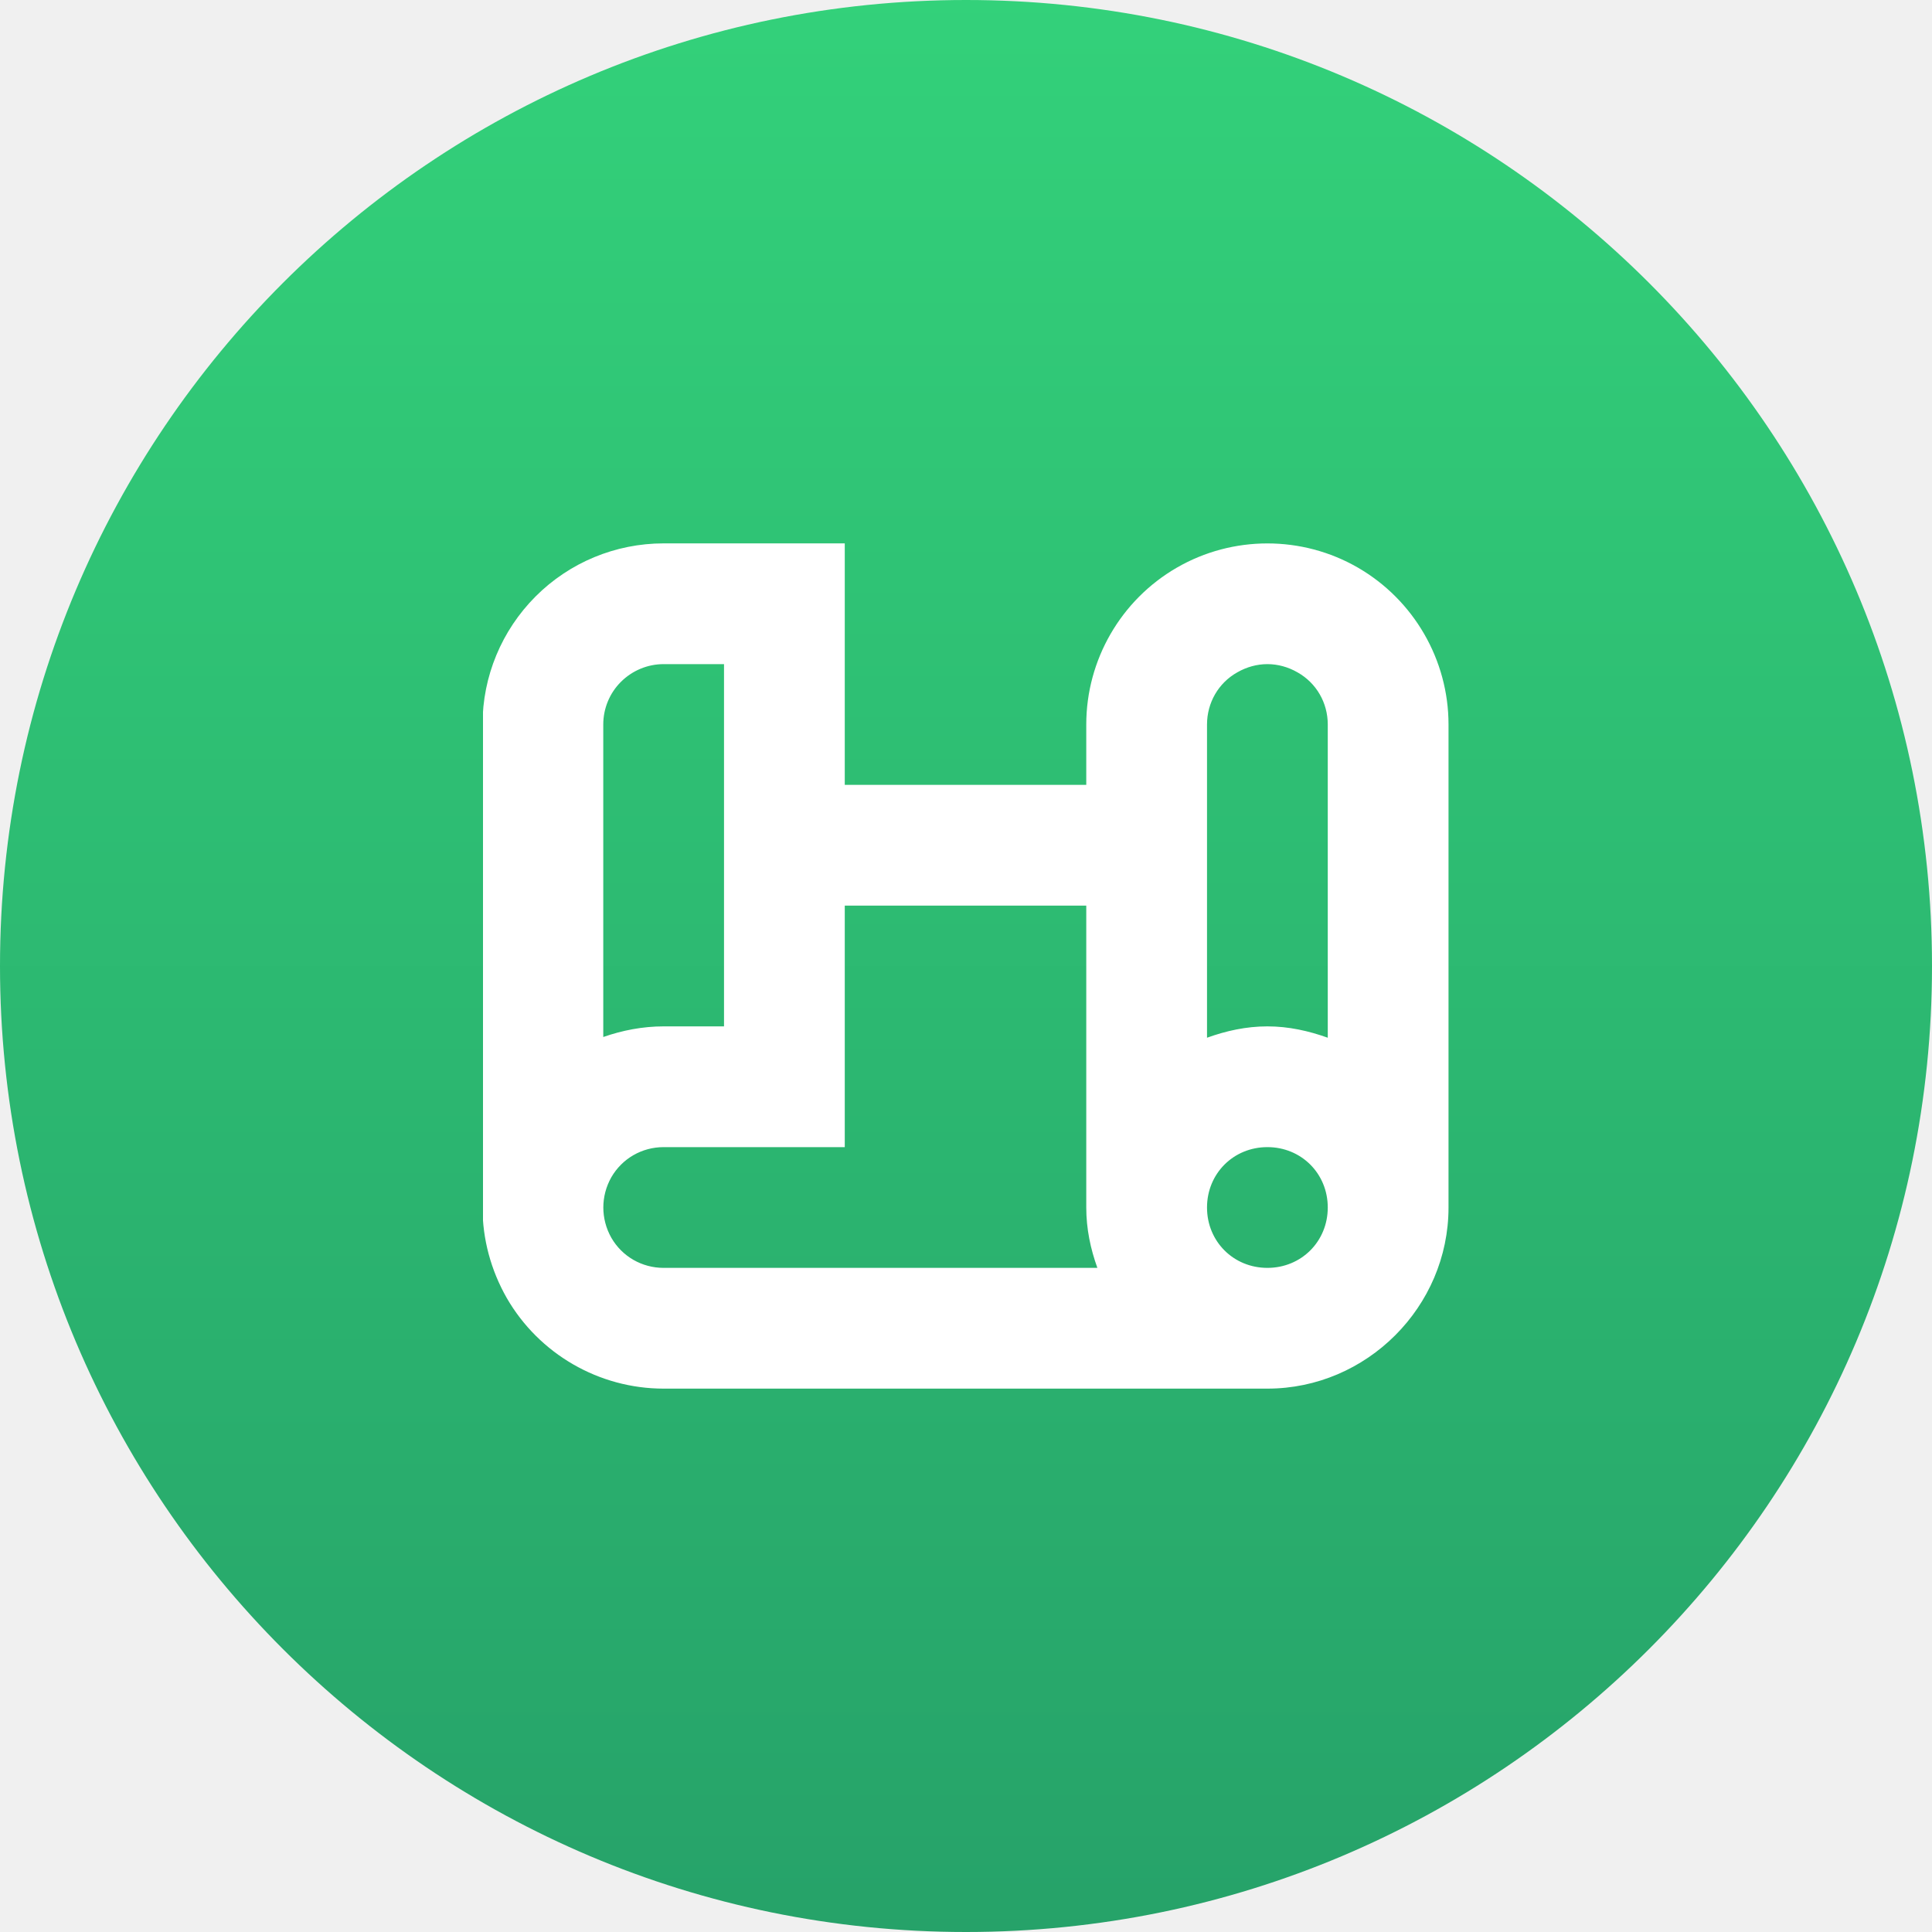
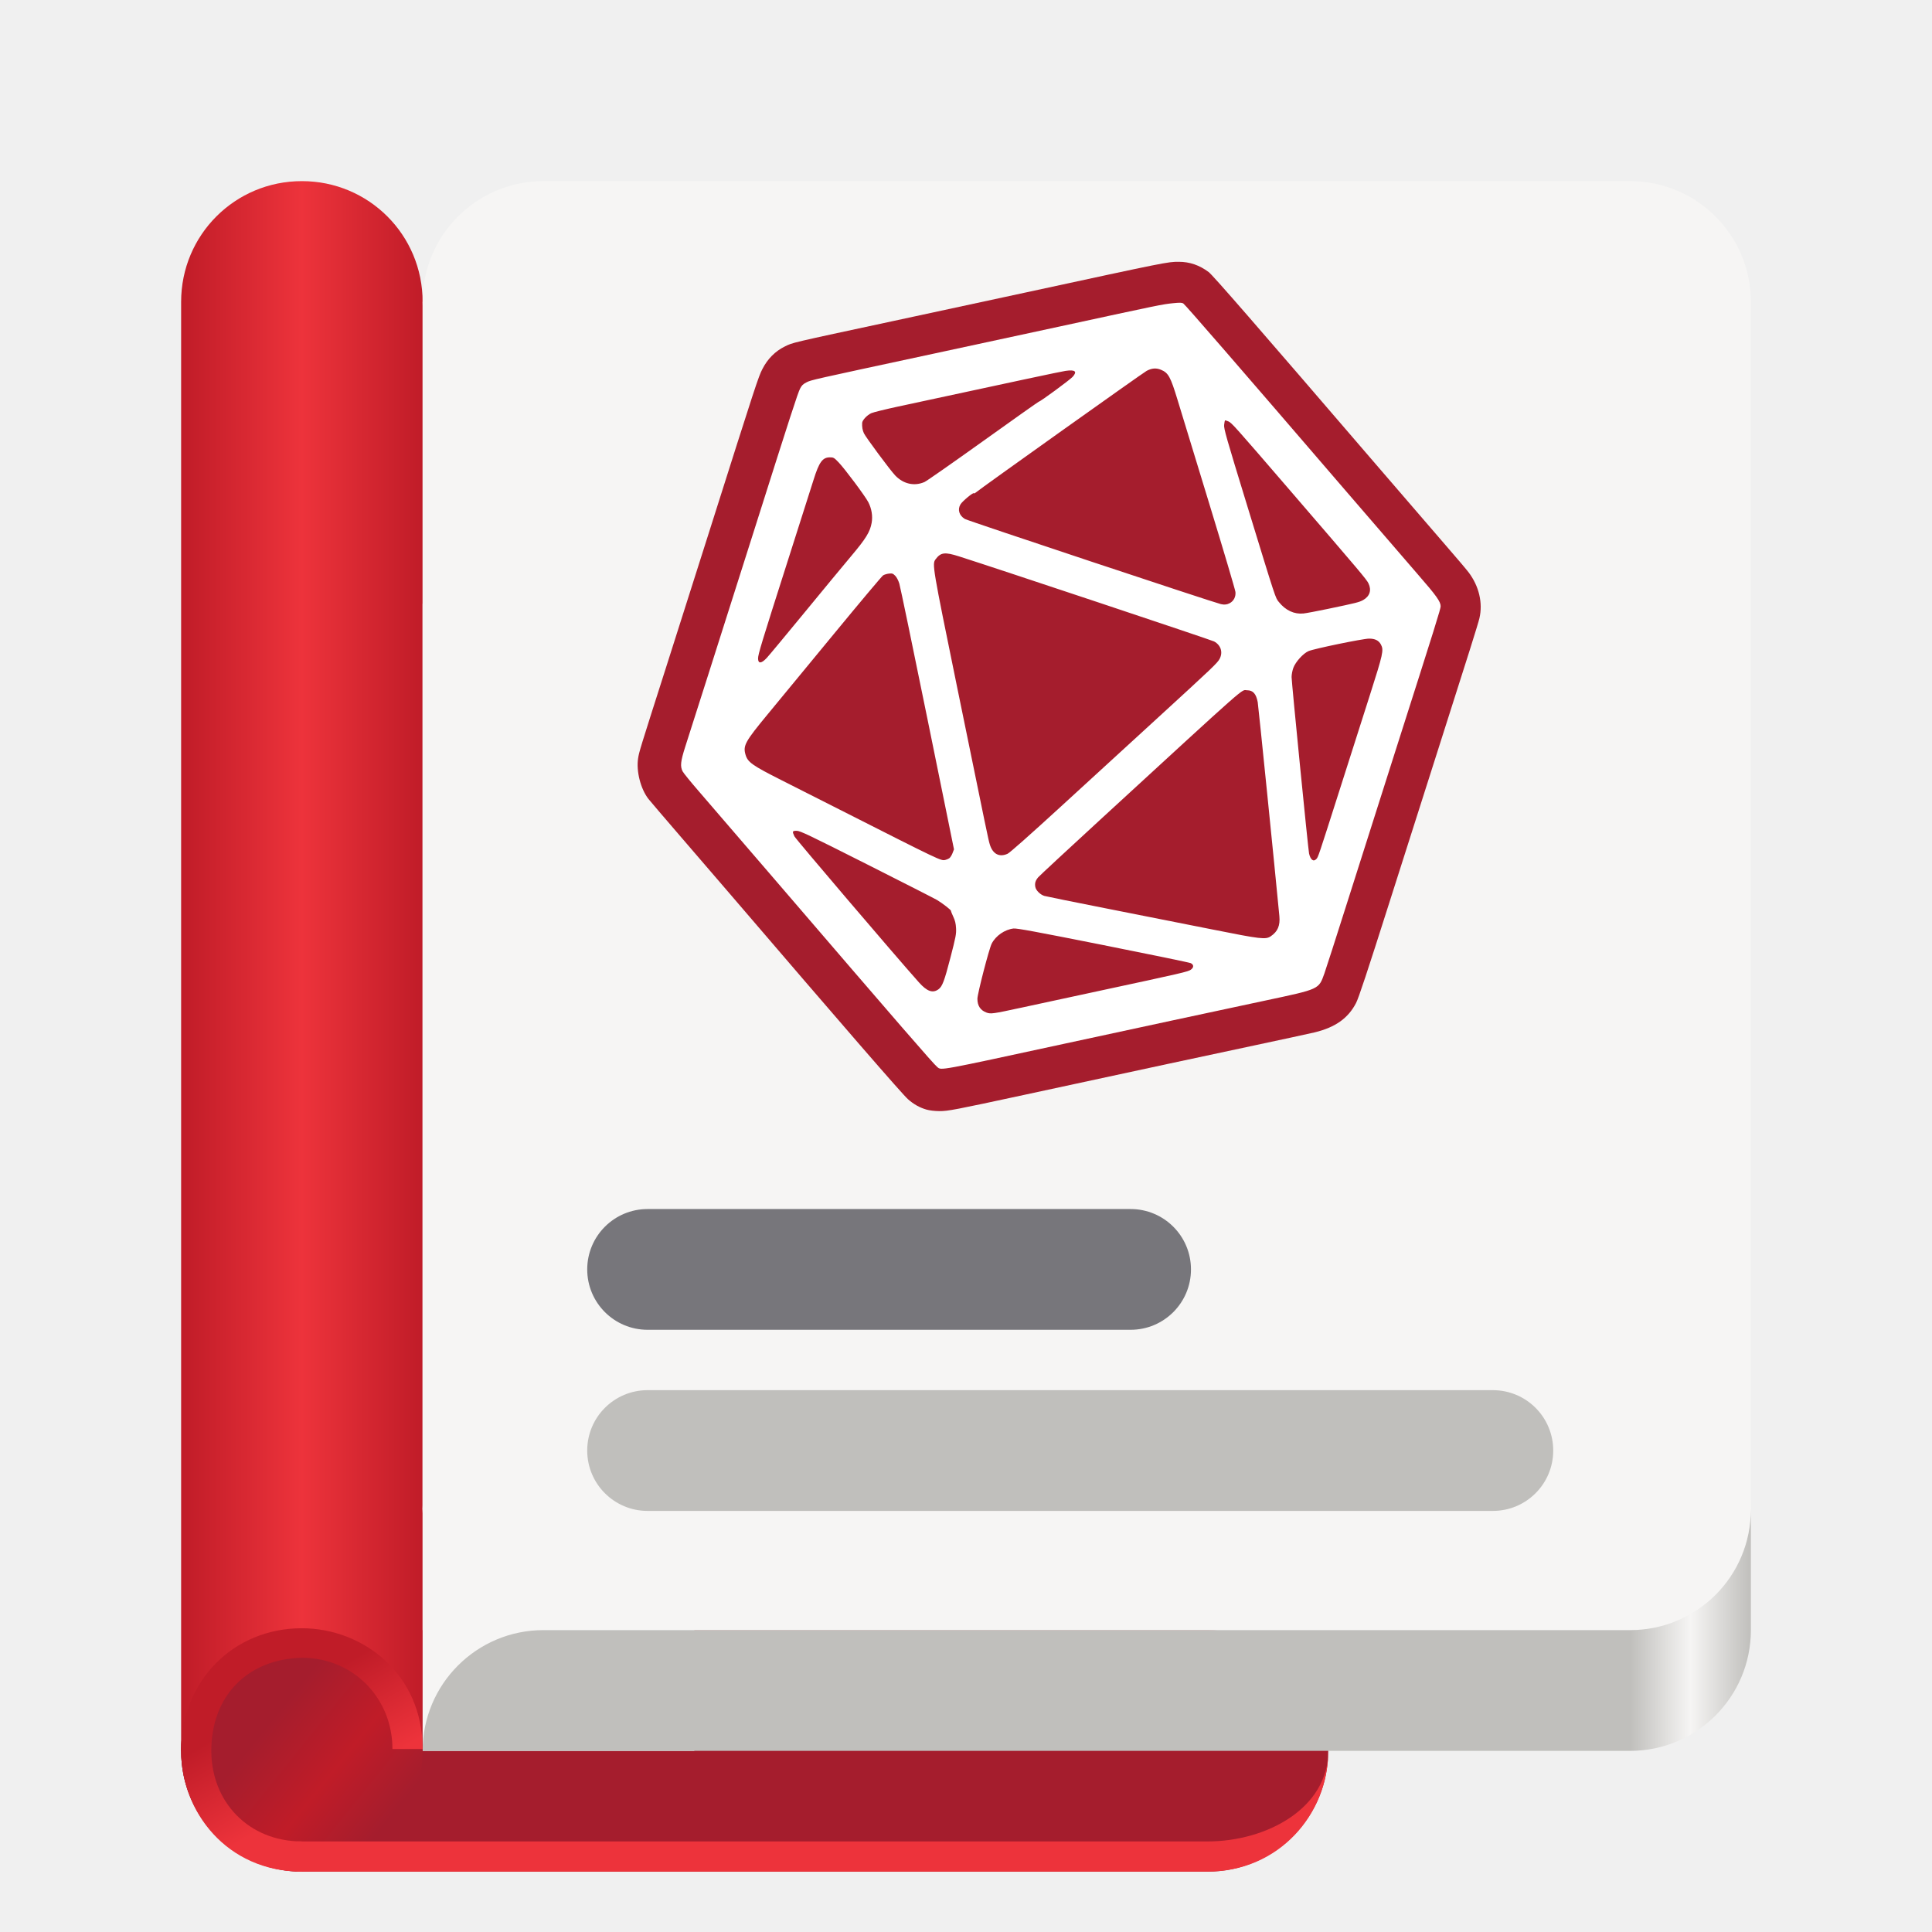
- <svg xmlns="http://www.w3.org/2000/svg" xmlns:xlink="http://www.w3.org/1999/xlink" width="256" height="256" version="1.1">
-   <defs>
-     <linearGradient id="Gradient" x1="0" x2="0" y1="0" y2="1">
-       <stop offset="0%" style="stop-color:#33D17A;stop-opacity:1" />
-       <stop offset="100%" style="stop-color:#26A269;stop-opacity:1" />
-     </linearGradient>
-     <filter id="alpha-to-white">
-       <feColorMatrix in="SourceGraphic" type="matrix" values="0 0 0 0 1 0 0 0 0 1 0 0 0 0 1 0 0 0 1 0" />
-     </filter>
-     <g id="child-svg">
-       <svg height="16px" viewBox="0 0 16 16" width="16px">
-         <path d="m 2.992 1 c -0.797 0 -1.559 0.316 -2.121 0.879 s -0.879 1.324 -0.879 2.121 v 8 c 0 0.52 0.137 1.035 0.402 1.5 c 0.535 0.926 1.527 1.5 2.598 1.5 h 10 c 1.645 0 3 -1.355 3 -3 v -8 c 0 -1.07 -0.574 -2.062 -1.5 -2.598 c -0.926 -0.535 -2.074 -0.535 -3 0 c -0.926 0.535 -1.5 1.527 -1.5 2.598 v 1 h -4 v -4 z m 0 2 h 1 v 6 h -1 c -0.348 0 -0.684 0.066 -1 0.176 v -5.176 c 0 -0.266 0.105 -0.52 0.293 -0.707 s 0.441 -0.293 0.707 -0.293 z m 10 0 c 0.172 0 0.344 0.047 0.5 0.137 c 0.312 0.176 0.5 0.504 0.5 0.863 v 5.188 c -0.316 -0.113 -0.648 -0.188 -1 -0.188 c -0.352 0 -0.684 0.074 -1 0.188 v -5.188 c 0 -0.359 0.188 -0.688 0.5 -0.863 c 0.156 -0.09 0.328 -0.137 0.5 -0.137 z m -7 4 h 4 v 5 c 0 0.352 0.07 0.684 0.184 1 h -7.184 c -0.359 0 -0.688 -0.188 -0.867 -0.5 c -0.176 -0.312 -0.176 -0.688 0 -1 c 0.18 -0.312 0.508 -0.5 0.867 -0.5 h 3 z m 7 4 c 0.562 0 1 0.438 1 1 s -0.438 1 -1 1 s -1 -0.438 -1 -1 s 0.438 -1 1 -1 z m 0 0" />
-       </svg>
+ <svg xmlns="http://www.w3.org/2000/svg" height="128px" viewBox="0 0 128 128" width="128px" version="1.1" id="svg45" xml:space="preserve">
+   <defs id="defs45" />
+   <filter id="a" height="1" width="1" x="0" y="0">
+     <feColorMatrix color-interpolation-filters="sRGB" values="0 0 0 0 1 0 0 0 0 1 0 0 0 0 1 0 0 0 1 0" id="feColorMatrix1" />
+   </filter>
+   <linearGradient id="b" gradientUnits="userSpaceOnUse" x1="12" x2="28" y1="72" y2="72">
+     <stop offset="0" stop-color="#c64600" id="stop1" style="stop-color:#c01c28;stop-opacity:1;" />
+     <stop offset="0.5" stop-color="#ff8a21" id="stop2" style="stop-color:#ed333b;stop-opacity:1;" />
+     <stop offset="1" stop-color="#e66100" id="stop3" style="stop-color:#c01c28;stop-opacity:1;" />
+   </linearGradient>
+   <linearGradient id="c" gradientUnits="userSpaceOnUse" x1="108" x2="116" y1="106" y2="106">
+     <stop offset="0" stop-color="#c0bfbc" id="stop4" />
+     <stop offset="0.5" stop-color="#f6f5f4" id="stop5" />
+     <stop offset="1" stop-color="#c0bfbc" id="stop6" />
+   </linearGradient>
+   <linearGradient id="d" gradientTransform="matrix(-0 -1 1 -0 300.0002 100)" gradientUnits="userSpaceOnUse" x1="-20.007" x2="-13.147" y1="-272.836" y2="-281.373">
+     <stop offset="0.07" stop-color="#c64600" id="stop7" style="stop-color:#a51d2d;stop-opacity:1;" />
+     <stop offset="0.514" stop-color="#c64600" id="stop8" style="stop-color:#c01c28;stop-opacity:1;" />
+     <stop offset="1" stop-color="#8a3000" id="stop9" style="stop-color:#a51d2d;stop-opacity:1;" />
+   </linearGradient>
+   <linearGradient id="e" gradientTransform="matrix(0.940909 0 0 0.94091 1.22389 -151.281)" gradientUnits="userSpaceOnUse" x1="18.367" x2="21.996" y1="280.539" y2="286.825">
+     <stop offset="0" stop-color="#c64600" id="stop10" style="stop-color:#c01c28;stop-opacity:1;" />
+     <stop offset="1" stop-color="#ff7800" id="stop11" style="stop-color:#ed333b;stop-opacity:1;" />
+   </linearGradient>
+   <mask id="f">
+     <g filter="url(#a)" id="g11">
+       <rect fill-opacity="0.303" height="153.6" width="153.6" x="-12.8" y="-12.8" id="rect11" />
    </g>
-   </defs>
-   <rect width="256" height="256" fill="url(#Gradient)" ry="128" x="0" y="0" />
-   <use xlink:href="#child-svg" filter="url(#alpha-to-white)" transform="matrix(8,0,0,8,64,64)" />
+   </mask>
+   <clipPath id="g">
+     <rect height="152" width="192" id="rect12" />
+   </clipPath>
+   <mask id="h">
+     <g filter="url(#a)" id="g13">
+       <rect fill-opacity="0.303" height="153.6" width="153.6" x="-12.8" y="-12.8" id="rect13" />
+     </g>
+   </mask>
+   <clipPath id="i">
+     <rect height="152" width="192" id="rect14" />
+   </clipPath>
+   <path d="m 20 108 h 60 c 4.418 0 8 3.582 8 8 s -3.582 8 -8 8 h -60 c -4.418 0 -8 -3.582 -8 -8 s 3.582 -8 8 -8 z m 0 0" fill="#c64600" id="path14" style="fill:#a51d2d;fill-opacity:1" />
+   <path d="m 20 12 c 4.434 0 8 3.566 8 8 v 96 h -16 v -96 c 0 -4.434 3.566 -8 8 -8 z m 0 0" fill="url(#b)" id="path15" />
+   <g fill="#f6f5f4" id="g18">
+     <path d="m 28 40 h 18 v 76 h -18 z m 0 0" id="path16" />
+     <path d="m 36 92 h 72 c 4.418 0 8 3.582 8 8 s -3.582 8 -8 8 h -72 c -4.418 0 -8 -3.582 -8 -8 s 3.582 -8 8 -8 z m 0 0" id="path17" />
+     <path d="m 28 20 h 88 v 80 h -88 z m 0 0" id="path18" />
+   </g>
+   <path d="m 36 12 h 72 c 4.418 0 8 3.582 8 8 s -3.582 8 -8 8 h -72 c -4.418 0 -8 -3.582 -8 -8 s 3.582 -8 8 -8 z m 0 0" fill="#f6f5f4" id="path21" />
+   <path d="m 36 92 h 72 c 4.418 0 8 3.582 8 8 s -3.582 8 -8 8 h -72 c -4.418 0 -8 -3.582 -8 -8 s 3.582 -8 8 -8 z m 0 0" fill="#f6f5f4" id="path22" />
+   <path d="m 116 100 c 0 4.434 -3.566 8 -8 8 h -72 c -4.418 0 -8 3.582 -8 8 h 80 c 4.418 0 8 -3.582 8 -8 z m 0 0" fill="url(#c)" id="path23" />
+   <path d="m 20 108 c 4.418 0 8 3.582 8 8 s -3.582 8 -8 8 s -8 -3.582 -8 -8 s 3.582 -8 8 -8 z m 0 0" fill="url(#d)" id="path24" />
+   <path d="m 20 107.875 c -4.531 0 -8 3.488 -8 8.125 c 0 4 3 8 8 8 v -2 c -3.523 0 -6 -2.617 -6 -6 c 0 -3.652 2.414 -6.094 6.012 -6.168 c 3.383 0 5.988 2.66 5.988 6.043 h 2 c 0 -5 -3.984 -8 -8 -8 z m 0 0" fill="url(#e)" id="path25" />
+   <path d="m 19.684 122 h 60.316 c 3.895 0 8 -2.18 8 -6 c 0 4.188 -3.258 8 -8 8 h -60.316 z m 0 0" fill="#ff7800" id="path26" style="fill:#ed333b;fill-opacity:1" />
+   <g mask="url(#f)" id="g43">
+     <g clip-path="url(#g)" transform="matrix(1 0 0 1 -8 -16)" id="g42">
+       <path d="m 168.469 26 c -0.055 0.004 -0.109 0.012 -0.164 0.031 c -0.012 0.008 -0.027 0.016 -0.043 0.02 c -0.051 0.023 -0.098 0.055 -0.137 0.094 l -0.004 0.004 h -0.004 c -0.035 0.039 -0.066 0.086 -0.09 0.141 c -0.008 0.012 -0.016 0.027 -0.02 0.047 c -0.02 0.051 -0.031 0.105 -0.035 0.16 v 0.004 v 0.004 c 0.004 0.055 0.016 0.113 0.035 0.164 c 0.008 0.016 0.012 0.031 0.02 0.047 c 0.023 0.047 0.051 0.094 0.09 0.137 l 0.004 0.004 l 2.062 2.031 c 0.199 0.195 0.48 0.172 0.676 -0.027 c 0.195 -0.195 0.141 -0.59 0.141 -0.859 v -1 h 5 v 1 c 0 0.219 -0.051 0.688 0.145 0.883 c 0.195 0.195 0.512 0.199 0.707 0.004 l 2.062 -2.031 c 0.195 -0.195 0.199 -0.512 0.004 -0.707 c -0.098 -0.098 -0.234 -0.152 -0.375 -0.145 c -0.016 -0.004 -0.027 -0.004 -0.043 -0.004 z m 0 0" id="path42" />
+     </g>
+   </g>
+   <g mask="url(#h)" id="g45">
+     <g clip-path="url(#i)" transform="matrix(1 0 0 1 -8 -16)" id="g44">
+       <path d="m 181 24.527 c 0.004 0.055 0.016 0.109 0.035 0.164 c 0.004 0.012 0.012 0.027 0.02 0.043 c 0.023 0.051 0.055 0.094 0.09 0.137 l 0.004 0.004 v 0.004 c 0.043 0.039 0.09 0.07 0.141 0.09 c 0.012 0.008 0.031 0.016 0.047 0.02 c 0.051 0.023 0.105 0.035 0.16 0.035 h 0.004 c 0.059 0 0.113 -0.012 0.168 -0.031 c 0.016 -0.008 0.031 -0.016 0.043 -0.02 c 0.051 -0.023 0.094 -0.055 0.137 -0.09 l 0.008 -0.004 v -0.004 l 2.031 -2.062 c 0.195 -0.195 0.172 -0.477 -0.027 -0.672 c -0.195 -0.195 -0.59 -0.141 -0.859 -0.141 h -1 v -3 h 1 c 0.219 0 0.688 0.051 0.883 -0.145 c 0.195 -0.195 0.199 -0.512 0.004 -0.707 l -2.031 -2.062 c -0.195 -0.195 -0.512 -0.199 -0.707 -0.004 c -0.098 0.098 -0.152 0.234 -0.145 0.375 c -0.004 0.016 -0.004 0.027 -0.004 0.043 v 8.027 h -0.004 z m 0 0" id="path43" />
+     </g>
+   </g>
+   <path style="fill:#a51d2d;fill-opacity:1;stroke-width:0.244" d="M 61.381,73.513 C 60.931,73.384 60.527,73.157 60.153,72.823 59.763,72.476 55.987,68.121 48.338,59.198 47.584,58.319 46.107,56.602 45.055,55.383 44.004,54.164 43.062,53.061 42.961,52.932 c -0.517,-0.664 -0.817,-1.841 -0.686,-2.683 0.069,-0.442 0.095,-0.527 1.826,-5.947 0.69,-2.16 2.002,-6.288 2.917,-9.173 3.098,-9.772 3.222,-10.151 3.494,-10.682 0.346,-0.674 0.845,-1.176 1.483,-1.491 0.537,-0.265 0.296,-0.209 7.169,-1.684 2.607,-0.56 6.609,-1.422 8.893,-1.916 9.282,-2.008 9.304,-2.012 10.043,-2.011 0.722,9.07e-4 1.363,0.221 1.974,0.677 0.278,0.208 3.013,3.353 11.258,12.945 1.812,2.108 3.839,4.459 4.504,5.225 0.665,0.766 1.322,1.54 1.459,1.722 0.694,0.915 0.959,2.036 0.72,3.048 -0.092,0.389 -0.699,2.318 -2.719,8.642 -0.705,2.206 -2.168,6.8 -3.252,10.207 -1.462,4.598 -2.03,6.311 -2.203,6.643 -0.525,1.009 -1.369,1.608 -2.736,1.942 -0.262,0.064 -2.194,0.481 -4.292,0.928 -3.397,0.722 -6.283,1.342 -14.924,3.207 -4.631,0.999 -5.091,1.087 -5.657,1.083 -0.308,-0.002 -0.65,-0.043 -0.852,-0.101 z" id="path34" />
+   <path style="fill:#ffffff;fill-opacity:1;stroke-width:1.044;stroke:none;stroke-opacity:1;stroke-dasharray:none;stroke-linejoin:bevel;stroke-linecap:round" d="M 62.098,70.694 C 61.858,70.504 59.703,68.018 51.234,58.158 49.061,55.628 46.844,53.053 46.308,52.436 c -0.536,-0.617 -1.023,-1.216 -1.082,-1.33 -0.171,-0.332 -0.136,-0.66 0.169,-1.619 0.152,-0.476 0.844,-2.646 1.539,-4.822 0.694,-2.175 2.087,-6.556 3.094,-9.734 2.393,-7.553 2.82,-8.867 2.981,-9.187 0.106,-0.21 0.196,-0.297 0.426,-0.414 0.31,-0.157 0.247,-0.143 8.432,-1.901 2.499,-0.537 6.249,-1.345 8.332,-1.796 6.712,-1.454 6.787,-1.469 7.53,-1.546 0.425,-0.044 0.572,-0.04 0.666,0.016 0.12,0.071 3.743,4.25 10.716,12.359 1.99,2.314 4.168,4.839 4.84,5.611 1.217,1.397 1.495,1.787 1.495,2.093 0,0.177 -0.304,1.151 -3.02,9.661 -1.019,3.194 -2.449,7.688 -3.177,9.987 -0.728,2.299 -1.406,4.406 -1.505,4.682 -0.383,1.061 -0.301,1.024 -3.912,1.793 -3.251,0.692 -8.775,1.879 -13.213,2.839 -8.557,1.851 -8.236,1.792 -8.521,1.567 z m 5.519,-3.922 c 0.849,-0.184 3.184,-0.687 5.19,-1.119 5.589,-1.201 5.898,-1.273 6.09,-1.41 0.205,-0.146 0.204,-0.325 -0.003,-0.431 -0.077,-0.04 -2.69,-0.58 -5.807,-1.2 -4.483,-0.892 -5.723,-1.121 -5.937,-1.096 -0.584,0.068 -1.181,0.482 -1.447,1.001 -0.174,0.339 -0.946,3.321 -0.947,3.655 -7.28e-4,0.461 0.198,0.763 0.599,0.912 0.282,0.105 0.433,0.084 2.262,-0.313 z m -5.442,-1.227 c 0.256,-0.187 0.391,-0.544 0.792,-2.093 0.359,-1.388 0.395,-1.575 0.374,-1.957 -0.017,-0.312 -0.065,-0.509 -0.182,-0.757 -0.088,-0.185 -0.157,-0.361 -0.153,-0.392 0.006,-0.059 -0.53,-0.477 -0.914,-0.713 -0.123,-0.076 -2.211,-1.14 -4.639,-2.364 -3.892,-1.963 -4.444,-2.226 -4.671,-2.226 -0.291,0 -0.304,0.031 -0.151,0.365 0.082,0.177 6.625,7.853 8.246,9.672 0.539,0.605 0.919,0.741 1.299,0.463 z m 22.022,-3.519 c 0.457,-0.31 0.624,-0.705 0.564,-1.335 -0.28,-2.959 -1.392,-13.953 -1.433,-14.167 -0.106,-0.56 -0.313,-0.792 -0.704,-0.792 -0.426,0 0.37,-0.702 -9.621,8.474 -2.237,2.055 -4.137,3.818 -4.222,3.919 -0.184,0.219 -0.234,0.391 -0.188,0.641 0.042,0.225 0.327,0.508 0.595,0.59 0.108,0.033 2.002,0.416 4.208,0.851 2.206,0.435 5.324,1.052 6.929,1.373 3.235,0.646 3.528,0.68 3.872,0.447 z m -21.312,-5.159 c 0.066,-0.043 0.165,-0.195 0.22,-0.337 l 0.099,-0.259 -1.755,-8.622 c -0.965,-4.742 -1.805,-8.784 -1.866,-8.982 -0.067,-0.219 -0.176,-0.425 -0.277,-0.526 -0.146,-0.146 -0.195,-0.163 -0.415,-0.138 -0.137,0.015 -0.311,0.069 -0.387,0.119 -0.076,0.05 -1.547,1.801 -3.268,3.892 -1.721,2.091 -3.681,4.468 -4.354,5.283 -1.512,1.829 -1.659,2.094 -1.494,2.686 0.143,0.512 0.433,0.719 2.381,1.703 0.956,0.483 2.685,1.357 3.842,1.943 6.768,3.429 6.722,3.406 7.013,3.345 0.077,-0.016 0.195,-0.065 0.261,-0.108 z m 24.332,0.04 c 0.12,-0.133 0.121,-0.134 1.522,-4.527 0.66,-2.067 1.57,-4.92 2.023,-6.34 0.871,-2.728 0.922,-2.962 0.733,-3.328 -0.142,-0.276 -0.392,-0.403 -0.791,-0.402 -0.404,3.67e-4 -3.644,0.669 -4.012,0.828 -0.35,0.151 -0.855,0.707 -1.004,1.107 -0.065,0.173 -0.117,0.446 -0.117,0.612 0,0.333 1.102,11.46 1.158,11.695 0.101,0.424 0.297,0.566 0.487,0.355 z M 66.755,56.564 c 0.146,-0.066 1.457,-1.227 3.535,-3.131 1.816,-1.664 4.716,-4.321 6.445,-5.903 3.649,-3.342 3.927,-3.607 4.072,-3.886 0.227,-0.437 0.076,-0.905 -0.371,-1.147 -0.182,-0.098 -14.332,-4.818 -16.886,-5.632 -0.958,-0.305 -1.221,-0.273 -1.567,0.191 -0.234,0.314 -0.206,0.48 1.419,8.422 2.033,9.936 2.073,10.127 2.171,10.455 0.193,0.648 0.63,0.882 1.183,0.631 z M 50.79,43.6 c 0.144,-0.154 1.273,-1.511 2.509,-3.016 1.235,-1.505 2.64,-3.203 3.121,-3.774 0.95,-1.128 1.226,-1.578 1.33,-2.174 0.078,-0.446 -9.07e-4,-0.935 -0.22,-1.362 -0.204,-0.398 -1.57,-2.229 -1.978,-2.65 -0.291,-0.301 -0.329,-0.323 -0.571,-0.323 -0.485,0 -0.713,0.313 -1.08,1.487 -0.116,0.37 -0.904,2.845 -1.751,5.498 -1.697,5.315 -1.926,6.066 -1.926,6.335 0,0.36 0.214,0.352 0.566,-0.022 z m 37.193,-3.261 c 1.896,-0.396 2.078,-0.442 2.334,-0.588 0.437,-0.249 0.564,-0.653 0.347,-1.102 -0.128,-0.265 -0.511,-0.718 -5.156,-6.111 -3.748,-4.35 -3.908,-4.53 -4.132,-4.623 -0.109,-0.046 -0.209,-0.074 -0.22,-0.062 -0.012,0.012 -0.035,0.145 -0.053,0.295 -0.029,0.246 0.131,0.806 1.543,5.408 1.913,6.238 1.847,6.038 2.083,6.331 0.446,0.554 1.012,0.818 1.628,0.758 0.17,-0.017 0.902,-0.154 1.627,-0.306 z M 81.472,39.962 c 0.265,-0.142 0.409,-0.422 0.38,-0.739 -0.013,-0.139 -0.799,-2.79 -1.747,-5.891 -0.948,-3.101 -1.89,-6.181 -2.091,-6.845 -0.465,-1.527 -0.606,-1.785 -1.096,-1.989 -0.314,-0.131 -0.608,-0.109 -0.949,0.072 -0.249,0.132 -11.049,7.822 -11.329,8.067 -0.049,0.043 -0.104,0.062 -0.124,0.042 -0.055,-0.055 -0.75,0.524 -0.878,0.731 -0.213,0.344 -0.096,0.741 0.286,0.973 0.186,0.113 16.479,5.532 16.964,5.642 0.234,0.053 0.401,0.035 0.586,-0.064 z M 61.255,31.932 c 0.137,-0.06 1.889,-1.285 3.895,-2.721 2.005,-1.436 3.662,-2.607 3.68,-2.603 0.071,0.017 2.05,-1.437 2.237,-1.643 0.322,-0.357 0.165,-0.487 -0.476,-0.393 -0.31,0.045 -3.382,0.7 -11.094,2.364 -0.84,0.181 -1.636,0.377 -1.767,0.436 -0.278,0.123 -0.601,0.465 -0.61,0.646 -0.013,0.274 0.02,0.471 0.115,0.685 0.108,0.245 1.742,2.449 2.072,2.795 0.544,0.571 1.273,0.733 1.949,0.434 z" id="path33" />
+   <path d="m 42.905,80.102 h 32 c 2.211,0 4,1.789 4,4 0,2.211 -1.789,4 -4,4 h -32 c -2.211,0 -4,-1.789 -4,-4 0,-2.211 1.789,-4 4,-4 z m 0,0" fill="#77767b" id="path40" />
+   <path d="m 42.905,92.102 h 56 c 2.211,0 4,1.789 4,4 0,2.211 -1.789,4 -4,4 h -56 c -2.211,0 -4,-1.789 -4,-4 0,-2.211 1.789,-4 4,-4 z m 0,0" fill="#c0bfbc" id="path41" />
</svg>
